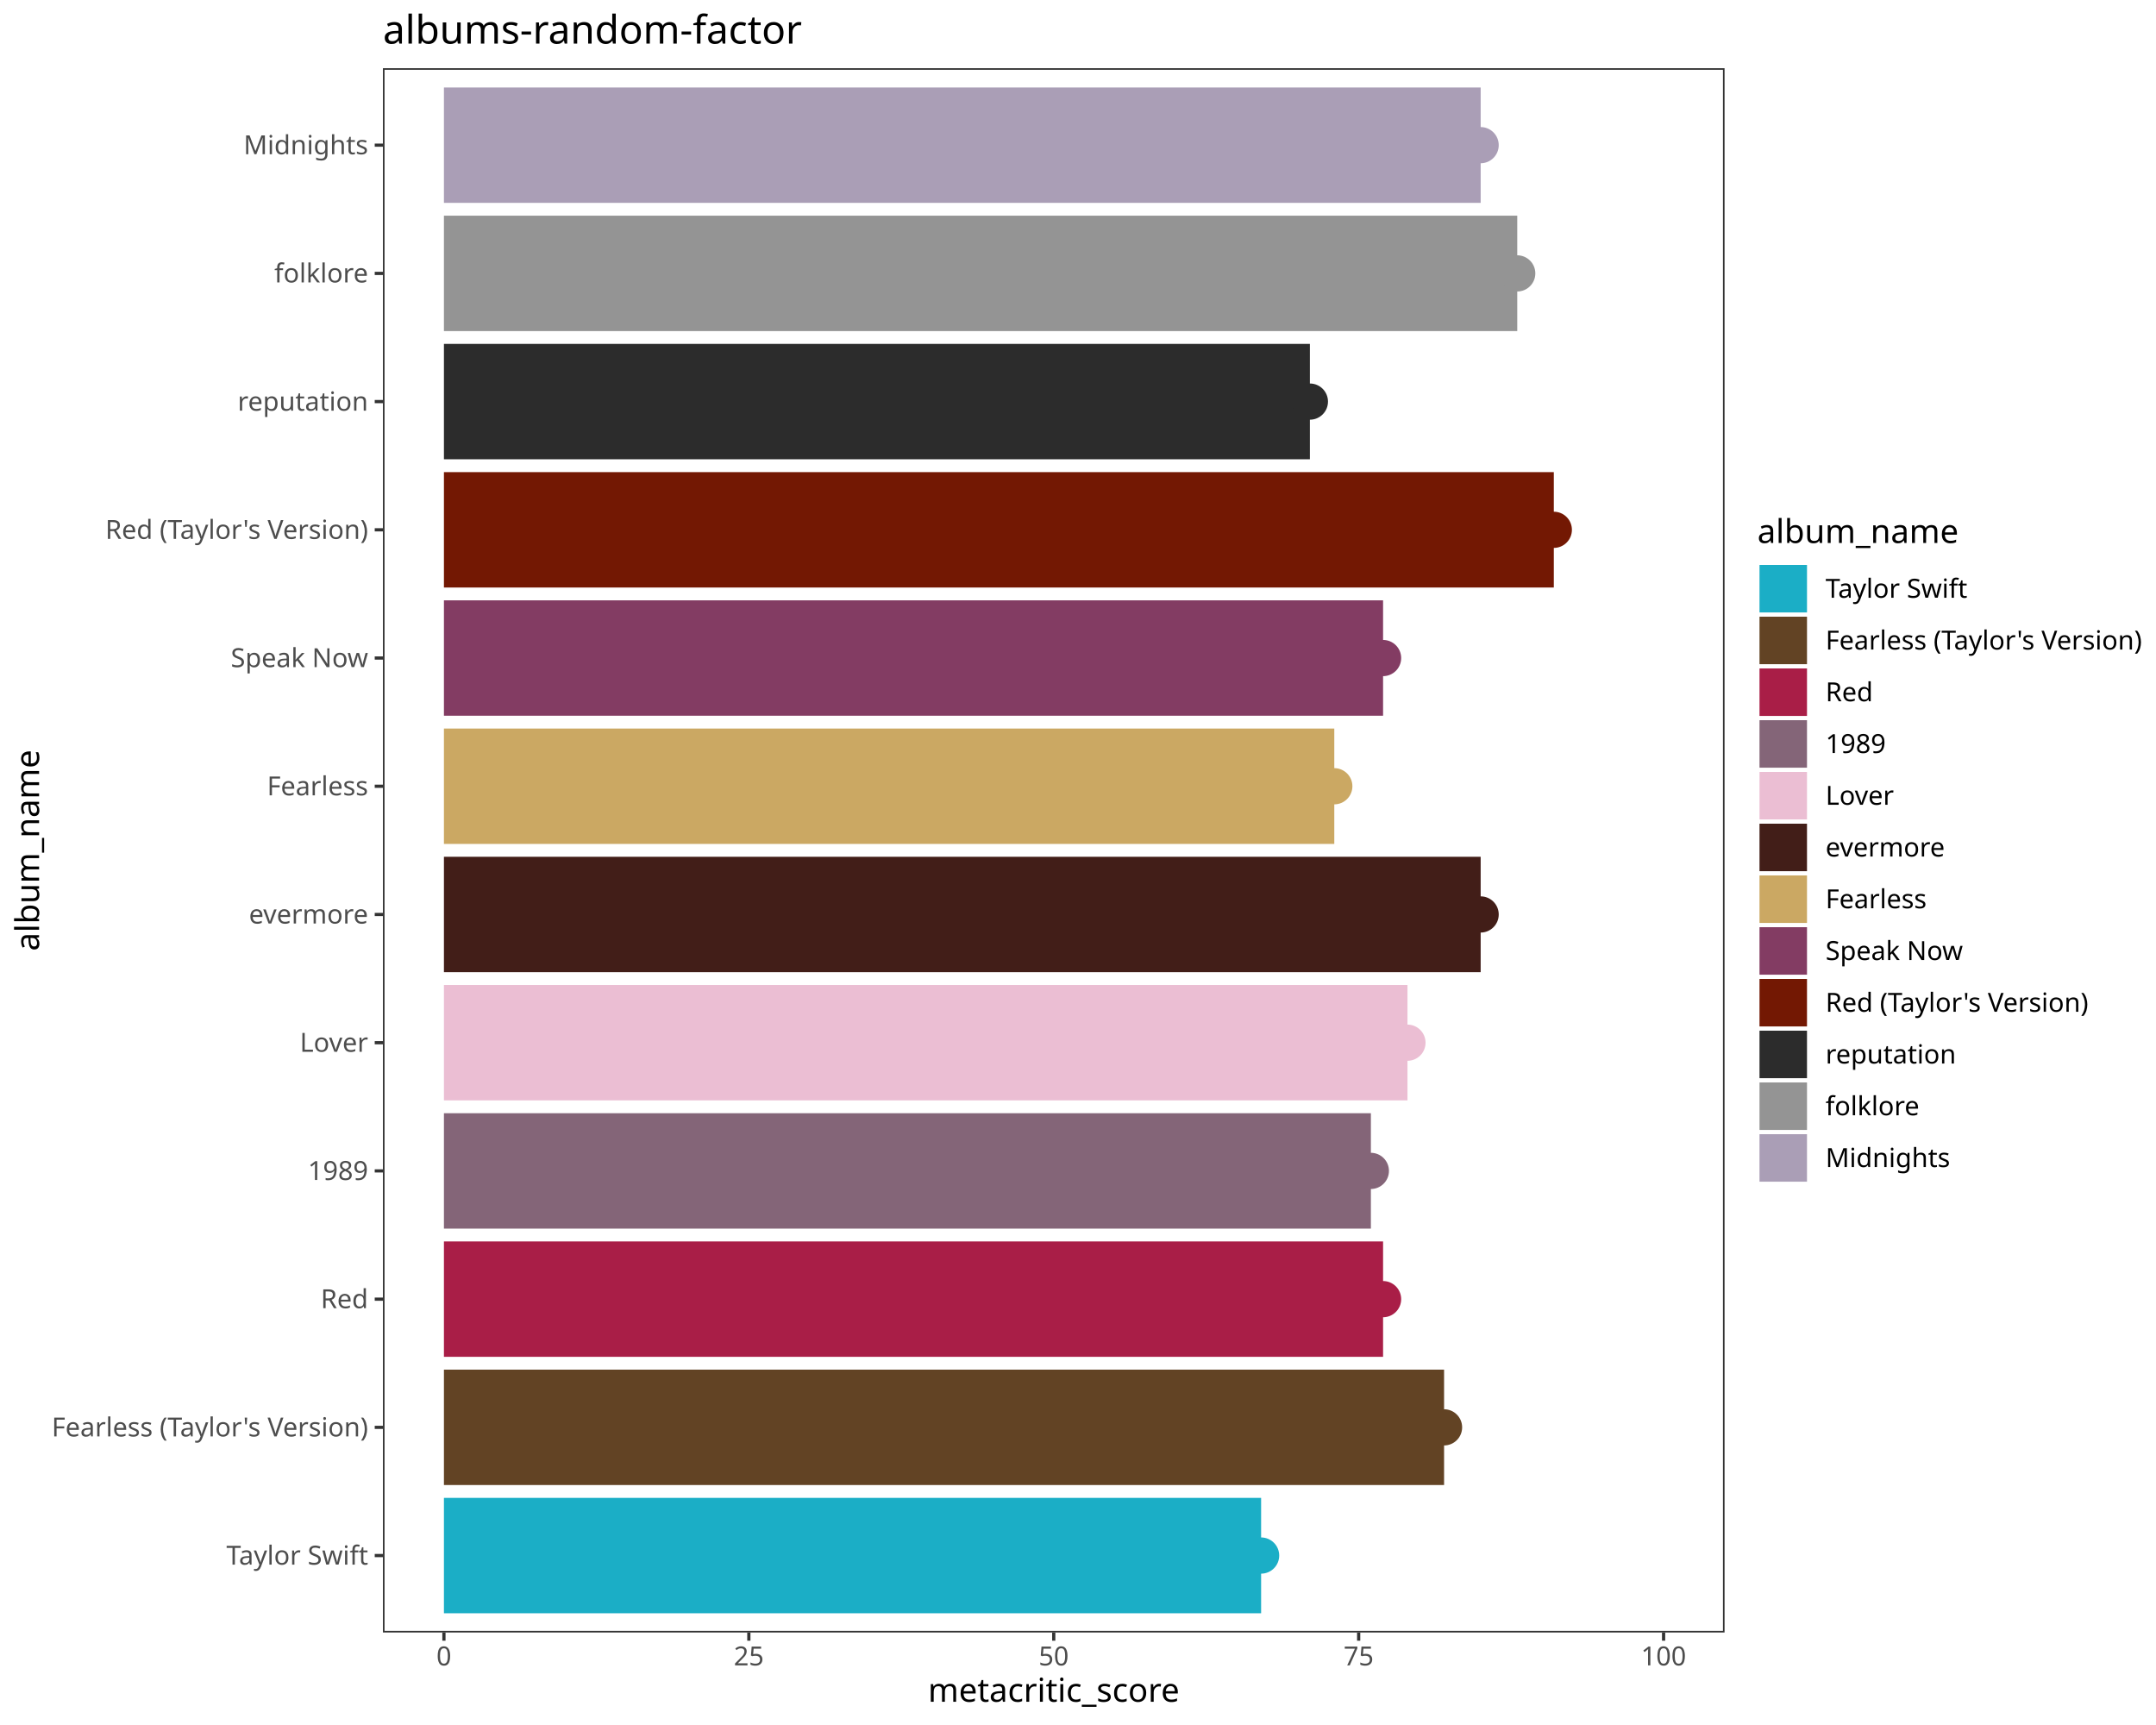
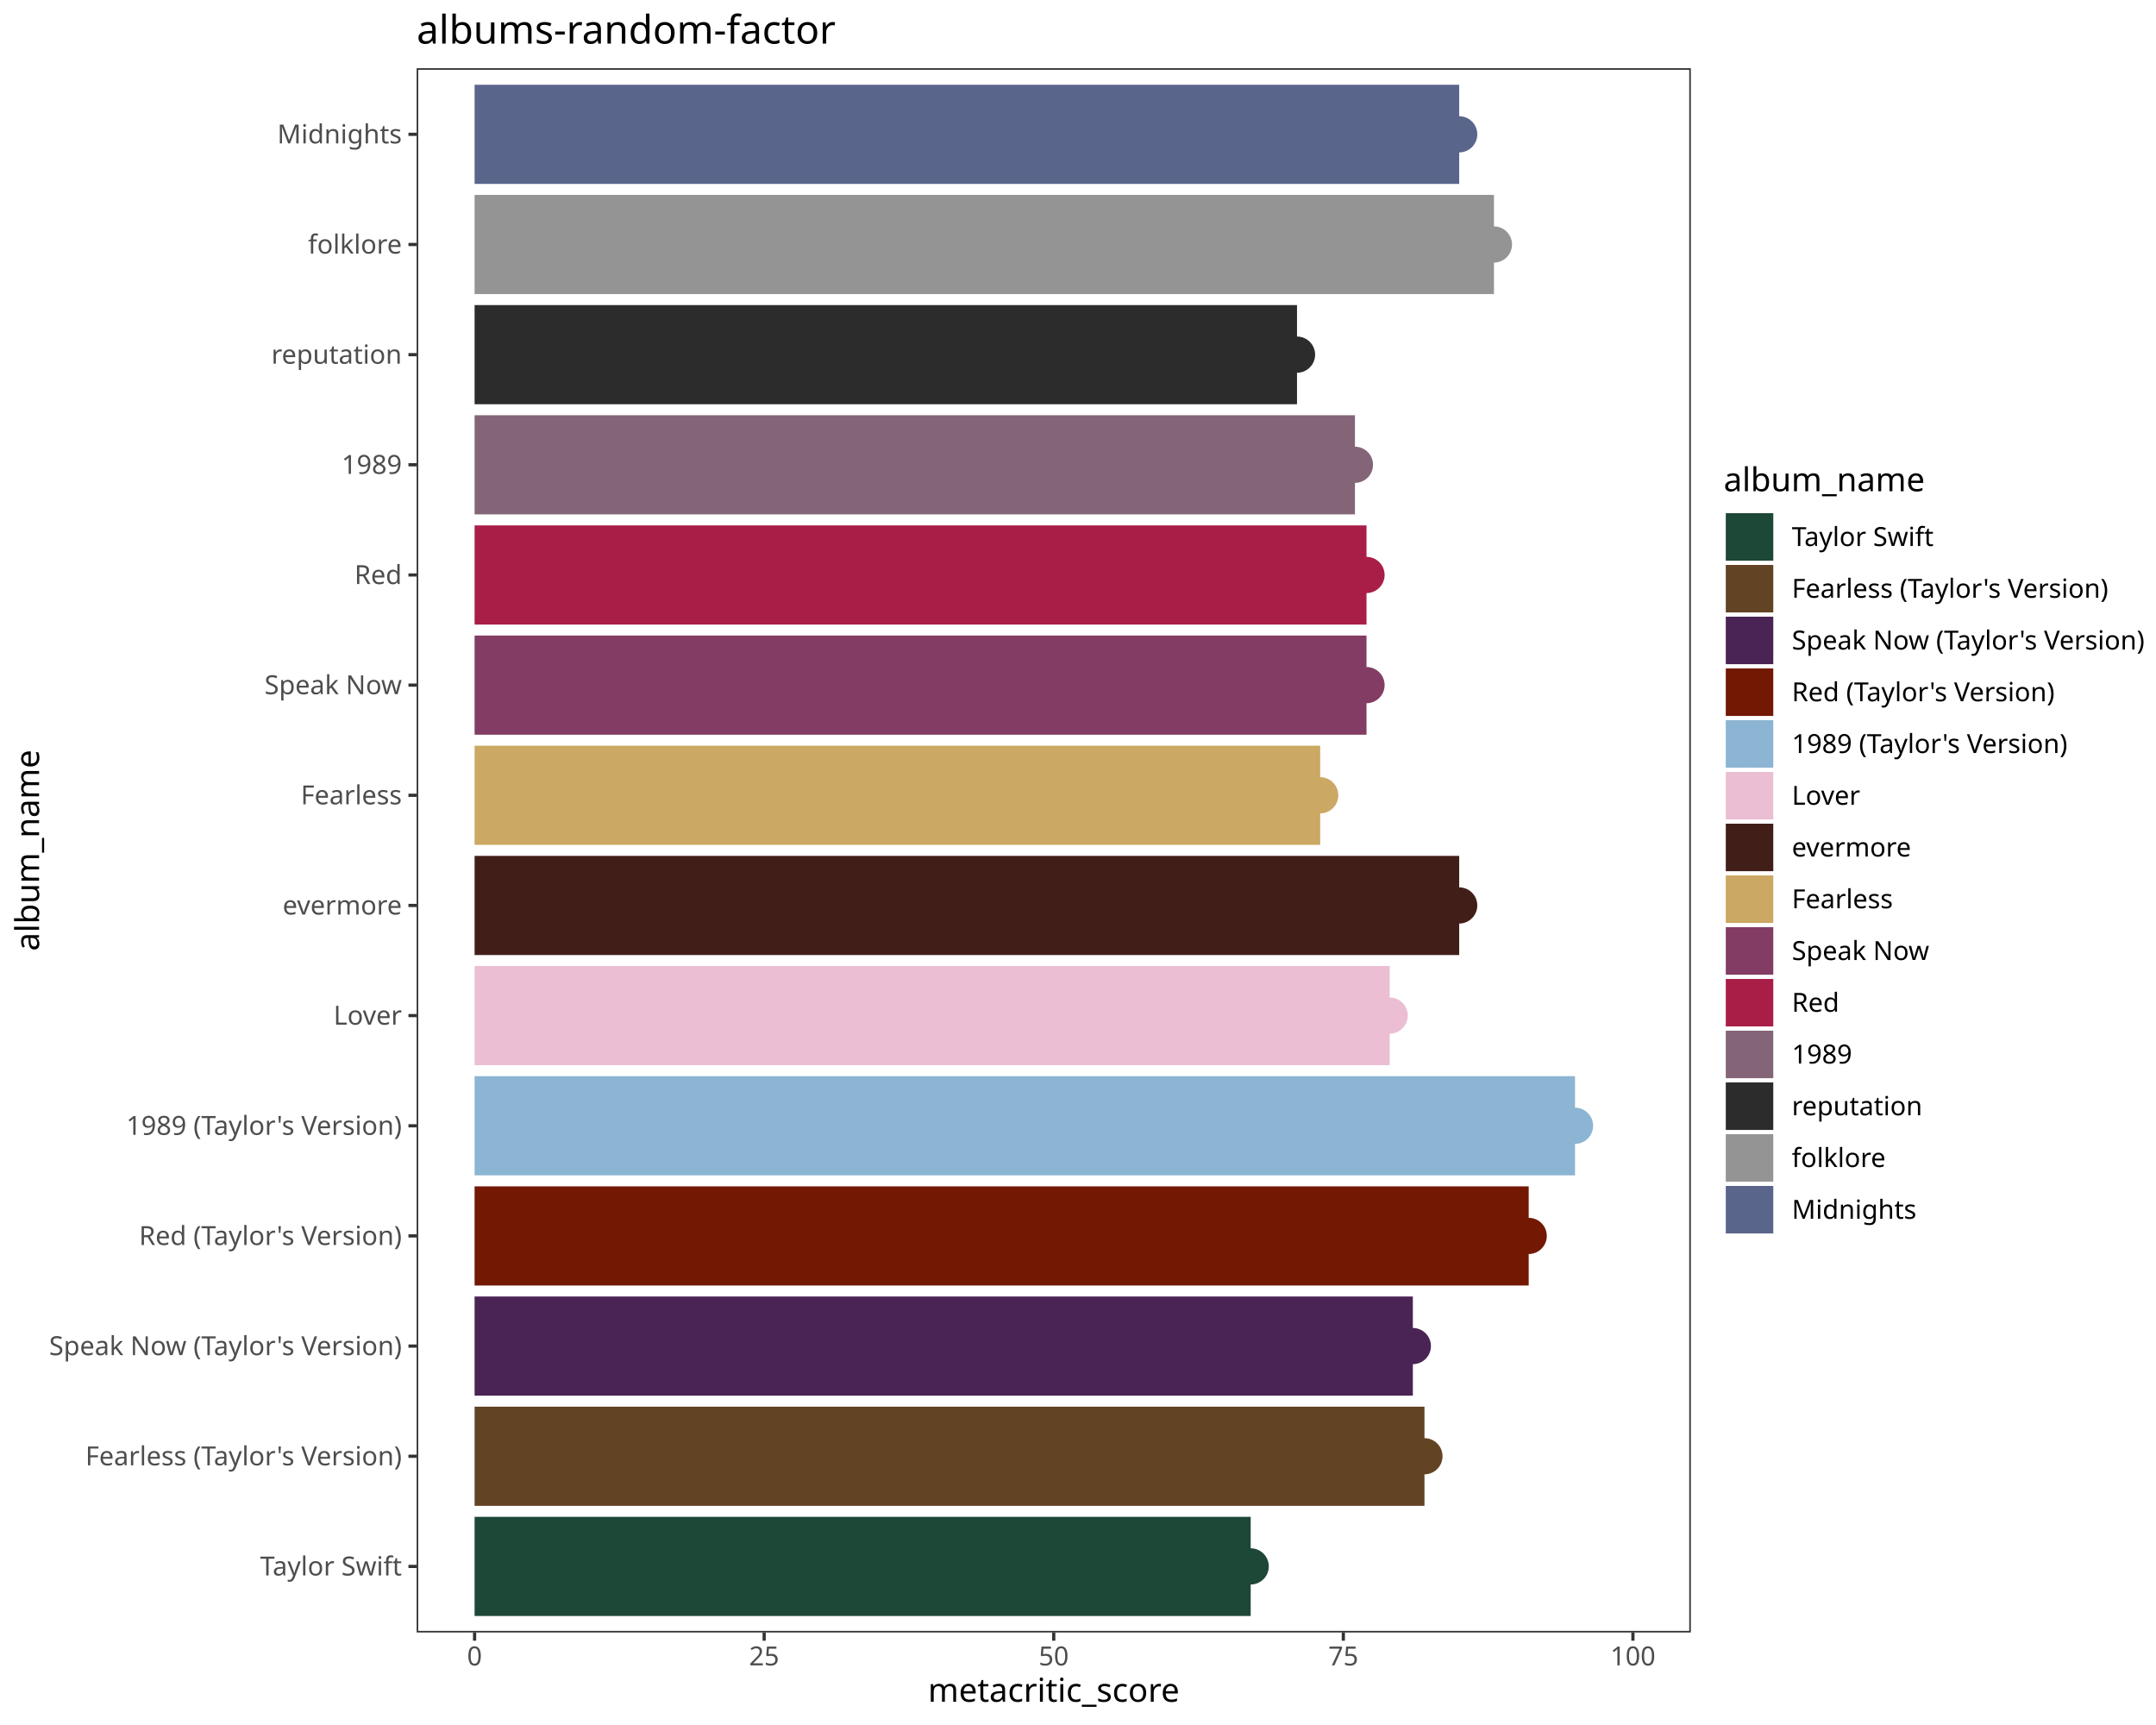
<svg xmlns="http://www.w3.org/2000/svg" class="svglite" data-engine-version="2.0" width="720.00pt" height="576.00pt" viewBox="0 0 720.00 576.00">
  <defs>
    <style type="text/css">
    .svglite line, .svglite polyline, .svglite polygon, .svglite path, .svglite rect, .svglite circle {
      fill: none;
      stroke: #000000;
      stroke-linecap: round;
      stroke-linejoin: round;
      stroke-miterlimit: 10.00;
    }
  </style>
  </defs>
  <rect width="100%" height="100%" style="stroke: none; fill: #FFFFFF;" />
  <defs>
    <clipPath id="cpMC4wMHw3MjAuMDB8MC4wMHw1NzYuMDA=">
      <rect x="0.00" y="0.00" width="720.00" height="576.00" />
    </clipPath>
  </defs>
  <g clip-path="url(#cpMC4wMHw3MjAuMDB8MC4wMHw1NzYuMDA=)">
    <rect x="0.00" y="0.00" width="720.00" height="576.00" style="stroke-width: 1.07; stroke: #FFFFFF; fill: #FFFFFF;" />
  </g>
  <defs>
-     <clipPath id="cpMTI3Ljg4fDU3NS45M3wyMi43OHw1NDUuMTE=">
-       <rect x="127.88" y="22.78" width="448.04" height="522.33" />
+     <clipPath id="cpMTM5LjE0fDU2NC42NnwyMi43OHw1NDUuMTE=">
+       <rect x="139.14" y="22.78" width="425.52" height="522.33" />
    </clipPath>
  </defs>
-   <g clip-path="url(#cpMTI3Ljg4fDU3NS45M3wyMi43OHw1NDUuMTE=)">
-     <rect x="127.88" y="22.78" width="448.04" height="522.33" style="stroke-width: 1.07; stroke: none; fill: #FFFFFF;" />
-     <rect x="148.25" y="500.16" width="272.90" height="38.53" style="stroke-width: 1.07; stroke: none; stroke-linecap: butt; stroke-linejoin: miter; fill: #1BAEC6;" />
-     <rect x="148.25" y="243.27" width="297.34" height="38.53" style="stroke-width: 1.07; stroke: none; stroke-linecap: butt; stroke-linejoin: miter; fill: #CBA863;" />
-     <rect x="148.25" y="200.46" width="313.63" height="38.53" style="stroke-width: 1.07; stroke: none; stroke-linecap: butt; stroke-linejoin: miter; fill: #833C63;" />
-     <rect x="148.25" y="414.53" width="313.63" height="38.53" style="stroke-width: 1.07; stroke: none; stroke-linecap: butt; stroke-linejoin: miter; fill: #A91E47;" />
-     <rect x="148.25" y="371.72" width="309.56" height="38.53" style="stroke-width: 1.07; stroke: none; stroke-linecap: butt; stroke-linejoin: miter; fill: #846578;" />
-     <rect x="148.25" y="114.83" width="289.19" height="38.53" style="stroke-width: 1.07; stroke: none; stroke-linecap: butt; stroke-linejoin: miter; fill: #2C2C2C;" />
-     <rect x="148.25" y="328.90" width="321.78" height="38.53" style="stroke-width: 1.07; stroke: none; stroke-linecap: butt; stroke-linejoin: miter; fill: #EBBED3;" />
-     <rect x="148.25" y="72.02" width="358.44" height="38.53" style="stroke-width: 1.07; stroke: none; stroke-linecap: butt; stroke-linejoin: miter; fill: #949494;" />
-     <rect x="148.25" y="286.09" width="346.22" height="38.53" style="stroke-width: 1.07; stroke: none; stroke-linecap: butt; stroke-linejoin: miter; fill: #421E18;" />
-     <rect x="148.25" y="457.34" width="334.00" height="38.53" style="stroke-width: 1.07; stroke: none; stroke-linecap: butt; stroke-linejoin: miter; fill: #624324;" />
-     <rect x="148.25" y="157.65" width="370.65" height="38.53" style="stroke-width: 1.07; stroke: none; stroke-linecap: butt; stroke-linejoin: miter; fill: #731803;" />
-     <rect x="148.25" y="29.21" width="346.22" height="38.53" style="stroke-width: 1.07; stroke: none; stroke-linecap: butt; stroke-linejoin: miter; fill: #AA9EB6;" />
-     <circle cx="421.15" cy="519.42" r="5.69" style="stroke-width: 0.71; stroke: #1BAEC6; fill: #1BAEC6;" />
-     <circle cx="445.59" cy="262.54" r="5.69" style="stroke-width: 0.71; stroke: #CBA863; fill: #CBA863;" />
-     <circle cx="461.88" cy="219.73" r="5.69" style="stroke-width: 0.71; stroke: #833C63; fill: #833C63;" />
-     <circle cx="461.88" cy="433.80" r="5.69" style="stroke-width: 0.71; stroke: #A91E47; fill: #A91E47;" />
-     <circle cx="457.80" cy="390.98" r="5.69" style="stroke-width: 0.71; stroke: #846578; fill: #846578;" />
-     <circle cx="437.44" cy="134.10" r="5.69" style="stroke-width: 0.71; stroke: #2C2C2C; fill: #2C2C2C;" />
-     <circle cx="470.02" cy="348.17" r="5.69" style="stroke-width: 0.71; stroke: #EBBED3; fill: #EBBED3;" />
-     <circle cx="506.68" cy="91.29" r="5.69" style="stroke-width: 0.71; stroke: #949494; fill: #949494;" />
-     <circle cx="494.46" cy="305.35" r="5.69" style="stroke-width: 0.71; stroke: #421E18; fill: #421E18;" />
-     <circle cx="482.24" cy="476.61" r="5.69" style="stroke-width: 0.71; stroke: #624324; fill: #624324;" />
-     <circle cx="518.90" cy="176.91" r="5.69" style="stroke-width: 0.71; stroke: #731803; fill: #731803;" />
-     <circle cx="494.46" cy="48.47" r="5.69" style="stroke-width: 0.71; stroke: #AA9EB6; fill: #AA9EB6;" />
-     <rect x="127.88" y="22.78" width="448.04" height="522.33" style="stroke-width: 1.07; stroke: #333333;" />
+   <g clip-path="url(#cpMTM5LjE0fDU2NC42NnwyMi43OHw1NDUuMTE=)">
+     <rect x="139.14" y="22.78" width="425.52" height="522.33" style="stroke-width: 1.07; stroke: none; fill: #FFFFFF;" />
+     <rect x="158.49" y="506.49" width="259.18" height="33.11" style="stroke-width: 1.07; stroke: none; stroke-linecap: butt; stroke-linejoin: miter; fill: #1D4737;" />
+     <rect x="158.49" y="249.00" width="282.39" height="33.11" style="stroke-width: 1.07; stroke: none; stroke-linecap: butt; stroke-linejoin: miter; fill: #CBA863;" />
+     <rect x="158.49" y="212.22" width="297.86" height="33.11" style="stroke-width: 1.07; stroke: none; stroke-linecap: butt; stroke-linejoin: miter; fill: #833C63;" />
+     <rect x="158.49" y="175.44" width="297.86" height="33.11" style="stroke-width: 1.07; stroke: none; stroke-linecap: butt; stroke-linejoin: miter; fill: #A91E47;" />
+     <rect x="158.49" y="138.65" width="294.00" height="33.11" style="stroke-width: 1.07; stroke: none; stroke-linecap: butt; stroke-linejoin: miter; fill: #846578;" />
+     <rect x="158.49" y="101.87" width="274.65" height="33.11" style="stroke-width: 1.07; stroke: none; stroke-linecap: butt; stroke-linejoin: miter; fill: #2C2C2C;" />
+     <rect x="158.49" y="322.57" width="305.60" height="33.11" style="stroke-width: 1.07; stroke: none; stroke-linecap: butt; stroke-linejoin: miter; fill: #EBBED3;" />
+     <rect x="158.49" y="65.08" width="340.42" height="33.11" style="stroke-width: 1.07; stroke: none; stroke-linecap: butt; stroke-linejoin: miter; fill: #949494;" />
+     <rect x="158.49" y="285.79" width="328.81" height="33.11" style="stroke-width: 1.07; stroke: none; stroke-linecap: butt; stroke-linejoin: miter; fill: #421E18;" />
+     <rect x="158.49" y="469.71" width="317.21" height="33.11" style="stroke-width: 1.07; stroke: none; stroke-linecap: butt; stroke-linejoin: miter; fill: #624324;" />
+     <rect x="158.49" y="396.14" width="352.02" height="33.11" style="stroke-width: 1.07; stroke: none; stroke-linecap: butt; stroke-linejoin: miter; fill: #731803;" />
+     <rect x="158.49" y="28.30" width="328.81" height="33.11" style="stroke-width: 1.07; stroke: none; stroke-linecap: butt; stroke-linejoin: miter; fill: #5A658B;" />
+     <rect x="158.49" y="432.92" width="313.34" height="33.11" style="stroke-width: 1.07; stroke: none; stroke-linecap: butt; stroke-linejoin: miter; fill: #4A2454;" />
+     <rect x="158.49" y="359.35" width="367.49" height="33.11" style="stroke-width: 1.07; stroke: none; stroke-linecap: butt; stroke-linejoin: miter; fill: #8BB5D2;" />
+     <circle cx="417.67" cy="523.04" r="5.69" style="stroke-width: 0.71; stroke: #1D4737; fill: #1D4737;" />
+     <circle cx="440.88" cy="265.56" r="5.69" style="stroke-width: 0.71; stroke: #CBA863; fill: #CBA863;" />
+     <circle cx="456.35" cy="228.77" r="5.69" style="stroke-width: 0.71; stroke: #833C63; fill: #833C63;" />
+     <circle cx="456.35" cy="191.99" r="5.69" style="stroke-width: 0.71; stroke: #A91E47; fill: #A91E47;" />
+     <circle cx="452.48" cy="155.20" r="5.69" style="stroke-width: 0.71; stroke: #846578; fill: #846578;" />
+     <circle cx="433.14" cy="118.42" r="5.69" style="stroke-width: 0.71; stroke: #2C2C2C; fill: #2C2C2C;" />
+     <circle cx="464.09" cy="339.12" r="5.69" style="stroke-width: 0.71; stroke: #EBBED3; fill: #EBBED3;" />
+     <circle cx="498.90" cy="81.64" r="5.69" style="stroke-width: 0.71; stroke: #949494; fill: #949494;" />
+     <circle cx="487.30" cy="302.34" r="5.69" style="stroke-width: 0.71; stroke: #421E18; fill: #421E18;" />
+     <circle cx="475.69" cy="486.26" r="5.69" style="stroke-width: 0.71; stroke: #624324; fill: #624324;" />
+     <circle cx="510.51" cy="412.69" r="5.69" style="stroke-width: 0.71; stroke: #731803; fill: #731803;" />
+     <circle cx="487.30" cy="44.85" r="5.69" style="stroke-width: 0.71; stroke: #5A658B; fill: #5A658B;" />
+     <circle cx="471.82" cy="449.47" r="5.69" style="stroke-width: 0.71; stroke: #4A2454; fill: #4A2454;" />
+     <circle cx="525.98" cy="375.91" r="5.69" style="stroke-width: 0.71; stroke: #8BB5D2; fill: #8BB5D2;" />
+     <rect x="139.14" y="22.78" width="425.52" height="522.33" style="stroke-width: 1.07; stroke: #333333;" />
  </g>
  <g clip-path="url(#cpMC4wMHw3MjAuMDB8MC4wMHw1NzYuMDA=)">
-     <text x="122.95" y="522.45" text-anchor="end" style="font-size: 8.80px; fill: #4D4D4D; font-family: sans;" textLength="45.97px" lengthAdjust="spacingAndGlyphs">Taylor Swift</text>
-     <text x="122.95" y="479.64" text-anchor="end" style="font-size: 8.80px; fill: #4D4D4D; font-family: sans;" textLength="104.88px" lengthAdjust="spacingAndGlyphs">Fearless (Taylor's Version)</text>
-     <text x="122.95" y="436.82" text-anchor="end" style="font-size: 8.80px; fill: #4D4D4D; font-family: sans;" textLength="16.15px" lengthAdjust="spacingAndGlyphs">Red</text>
-     <text x="122.95" y="394.01" text-anchor="end" style="font-size: 8.80px; fill: #4D4D4D; font-family: sans;" textLength="19.58px" lengthAdjust="spacingAndGlyphs">1989</text>
-     <text x="122.95" y="351.20" text-anchor="end" style="font-size: 8.80px; fill: #4D4D4D; font-family: sans;" textLength="22.02px" lengthAdjust="spacingAndGlyphs">Lover</text>
-     <text x="122.95" y="308.38" text-anchor="end" style="font-size: 8.80px; fill: #4D4D4D; font-family: sans;" textLength="37.18px" lengthAdjust="spacingAndGlyphs">evermore</text>
-     <text x="122.95" y="265.57" text-anchor="end" style="font-size: 8.80px; fill: #4D4D4D; font-family: sans;" textLength="33.75px" lengthAdjust="spacingAndGlyphs">Fearless</text>
-     <text x="122.95" y="222.76" text-anchor="end" style="font-size: 8.80px; fill: #4D4D4D; font-family: sans;" textLength="45.01px" lengthAdjust="spacingAndGlyphs">Speak Now</text>
-     <text x="122.95" y="179.94" text-anchor="end" style="font-size: 8.80px; fill: #4D4D4D; font-family: sans;" textLength="87.27px" lengthAdjust="spacingAndGlyphs">Red (Taylor's Version)</text>
-     <text x="122.95" y="137.13" text-anchor="end" style="font-size: 8.80px; fill: #4D4D4D; font-family: sans;" textLength="39.14px" lengthAdjust="spacingAndGlyphs">reputation</text>
-     <text x="122.95" y="94.31" text-anchor="end" style="font-size: 8.80px; fill: #4D4D4D; font-family: sans;" textLength="28.37px" lengthAdjust="spacingAndGlyphs">folklore</text>
-     <text x="122.95" y="51.50" text-anchor="end" style="font-size: 8.80px; fill: #4D4D4D; font-family: sans;" textLength="37.67px" lengthAdjust="spacingAndGlyphs">Midnights</text>
-     <polyline points="125.14,519.42 127.88,519.42 " style="stroke-width: 1.07; stroke: #333333; stroke-linecap: butt;" />
-     <polyline points="125.14,476.61 127.88,476.61 " style="stroke-width: 1.07; stroke: #333333; stroke-linecap: butt;" />
-     <polyline points="125.14,433.80 127.88,433.80 " style="stroke-width: 1.07; stroke: #333333; stroke-linecap: butt;" />
-     <polyline points="125.14,390.98 127.88,390.98 " style="stroke-width: 1.07; stroke: #333333; stroke-linecap: butt;" />
-     <polyline points="125.14,348.17 127.88,348.17 " style="stroke-width: 1.07; stroke: #333333; stroke-linecap: butt;" />
-     <polyline points="125.14,305.35 127.88,305.35 " style="stroke-width: 1.07; stroke: #333333; stroke-linecap: butt;" />
-     <polyline points="125.14,262.54 127.88,262.54 " style="stroke-width: 1.07; stroke: #333333; stroke-linecap: butt;" />
-     <polyline points="125.14,219.73 127.88,219.73 " style="stroke-width: 1.07; stroke: #333333; stroke-linecap: butt;" />
-     <polyline points="125.14,176.91 127.88,176.91 " style="stroke-width: 1.07; stroke: #333333; stroke-linecap: butt;" />
-     <polyline points="125.14,134.10 127.88,134.10 " style="stroke-width: 1.07; stroke: #333333; stroke-linecap: butt;" />
-     <polyline points="125.14,91.29 127.88,91.29 " style="stroke-width: 1.07; stroke: #333333; stroke-linecap: butt;" />
-     <polyline points="125.14,48.47 127.88,48.47 " style="stroke-width: 1.07; stroke: #333333; stroke-linecap: butt;" />
-     <polyline points="148.25,547.85 148.25,545.11 " style="stroke-width: 1.07; stroke: #333333; stroke-linecap: butt;" />
-     <polyline points="250.08,547.85 250.08,545.11 " style="stroke-width: 1.07; stroke: #333333; stroke-linecap: butt;" />
+     <text x="134.21" y="526.07" text-anchor="end" style="font-size: 8.80px; fill: #4D4D4D; font-family: sans;" textLength="45.97px" lengthAdjust="spacingAndGlyphs">Taylor Swift</text>
+     <text x="134.21" y="489.29" text-anchor="end" style="font-size: 8.80px; fill: #4D4D4D; font-family: sans;" textLength="104.88px" lengthAdjust="spacingAndGlyphs">Fearless (Taylor's Version)</text>
+     <text x="134.21" y="452.50" text-anchor="end" style="font-size: 8.80px; fill: #4D4D4D; font-family: sans;" textLength="116.14px" lengthAdjust="spacingAndGlyphs">Speak Now (Taylor's Version)</text>
+     <text x="134.21" y="415.72" text-anchor="end" style="font-size: 8.80px; fill: #4D4D4D; font-family: sans;" textLength="87.27px" lengthAdjust="spacingAndGlyphs">Red (Taylor's Version)</text>
+     <text x="134.21" y="378.94" text-anchor="end" style="font-size: 8.80px; fill: #4D4D4D; font-family: sans;" textLength="90.71px" lengthAdjust="spacingAndGlyphs">1989 (Taylor's Version)</text>
+     <text x="134.21" y="342.15" text-anchor="end" style="font-size: 8.80px; fill: #4D4D4D; font-family: sans;" textLength="22.02px" lengthAdjust="spacingAndGlyphs">Lover</text>
+     <text x="134.21" y="305.37" text-anchor="end" style="font-size: 8.80px; fill: #4D4D4D; font-family: sans;" textLength="37.18px" lengthAdjust="spacingAndGlyphs">evermore</text>
+     <text x="134.21" y="268.58" text-anchor="end" style="font-size: 8.80px; fill: #4D4D4D; font-family: sans;" textLength="33.75px" lengthAdjust="spacingAndGlyphs">Fearless</text>
+     <text x="134.21" y="231.80" text-anchor="end" style="font-size: 8.80px; fill: #4D4D4D; font-family: sans;" textLength="45.01px" lengthAdjust="spacingAndGlyphs">Speak Now</text>
+     <text x="134.21" y="195.02" text-anchor="end" style="font-size: 8.80px; fill: #4D4D4D; font-family: sans;" textLength="16.15px" lengthAdjust="spacingAndGlyphs">Red</text>
+     <text x="134.21" y="158.23" text-anchor="end" style="font-size: 8.80px; fill: #4D4D4D; font-family: sans;" textLength="19.58px" lengthAdjust="spacingAndGlyphs">1989</text>
+     <text x="134.21" y="121.45" text-anchor="end" style="font-size: 8.80px; fill: #4D4D4D; font-family: sans;" textLength="39.14px" lengthAdjust="spacingAndGlyphs">reputation</text>
+     <text x="134.21" y="84.67" text-anchor="end" style="font-size: 8.80px; fill: #4D4D4D; font-family: sans;" textLength="28.37px" lengthAdjust="spacingAndGlyphs">folklore</text>
+     <text x="134.21" y="47.88" text-anchor="end" style="font-size: 8.80px; fill: #4D4D4D; font-family: sans;" textLength="37.67px" lengthAdjust="spacingAndGlyphs">Midnights</text>
+     <polyline points="136.40,523.04 139.14,523.04 " style="stroke-width: 1.07; stroke: #333333; stroke-linecap: butt;" />
+     <polyline points="136.40,486.26 139.14,486.26 " style="stroke-width: 1.07; stroke: #333333; stroke-linecap: butt;" />
+     <polyline points="136.40,449.47 139.14,449.47 " style="stroke-width: 1.07; stroke: #333333; stroke-linecap: butt;" />
+     <polyline points="136.40,412.69 139.14,412.69 " style="stroke-width: 1.07; stroke: #333333; stroke-linecap: butt;" />
+     <polyline points="136.40,375.91 139.14,375.91 " style="stroke-width: 1.07; stroke: #333333; stroke-linecap: butt;" />
+     <polyline points="136.40,339.12 139.14,339.12 " style="stroke-width: 1.07; stroke: #333333; stroke-linecap: butt;" />
+     <polyline points="136.40,302.34 139.14,302.34 " style="stroke-width: 1.07; stroke: #333333; stroke-linecap: butt;" />
+     <polyline points="136.40,265.56 139.14,265.56 " style="stroke-width: 1.07; stroke: #333333; stroke-linecap: butt;" />
+     <polyline points="136.40,228.77 139.14,228.77 " style="stroke-width: 1.07; stroke: #333333; stroke-linecap: butt;" />
+     <polyline points="136.40,191.99 139.14,191.99 " style="stroke-width: 1.07; stroke: #333333; stroke-linecap: butt;" />
+     <polyline points="136.40,155.20 139.14,155.20 " style="stroke-width: 1.07; stroke: #333333; stroke-linecap: butt;" />
+     <polyline points="136.40,118.42 139.14,118.42 " style="stroke-width: 1.07; stroke: #333333; stroke-linecap: butt;" />
+     <polyline points="136.40,81.64 139.14,81.64 " style="stroke-width: 1.07; stroke: #333333; stroke-linecap: butt;" />
+     <polyline points="136.40,44.85 139.14,44.85 " style="stroke-width: 1.07; stroke: #333333; stroke-linecap: butt;" />
+     <polyline points="158.49,547.85 158.49,545.11 " style="stroke-width: 1.07; stroke: #333333; stroke-linecap: butt;" />
+     <polyline points="255.19,547.85 255.19,545.11 " style="stroke-width: 1.07; stroke: #333333; stroke-linecap: butt;" />
    <polyline points="351.90,547.85 351.90,545.11 " style="stroke-width: 1.07; stroke: #333333; stroke-linecap: butt;" />
-     <polyline points="453.73,547.85 453.73,545.11 " style="stroke-width: 1.07; stroke: #333333; stroke-linecap: butt;" />
-     <polyline points="555.56,547.85 555.56,545.11 " style="stroke-width: 1.07; stroke: #333333; stroke-linecap: butt;" />
-     <text x="148.25" y="556.10" text-anchor="middle" style="font-size: 8.80px; fill: #4D4D4D; font-family: sans;" textLength="4.89px" lengthAdjust="spacingAndGlyphs">0</text>
-     <text x="250.08" y="556.10" text-anchor="middle" style="font-size: 8.80px; fill: #4D4D4D; font-family: sans;" textLength="9.79px" lengthAdjust="spacingAndGlyphs">25</text>
+     <polyline points="448.61,547.85 448.61,545.11 " style="stroke-width: 1.07; stroke: #333333; stroke-linecap: butt;" />
+     <polyline points="545.32,547.85 545.32,545.11 " style="stroke-width: 1.07; stroke: #333333; stroke-linecap: butt;" />
+     <text x="158.49" y="556.10" text-anchor="middle" style="font-size: 8.80px; fill: #4D4D4D; font-family: sans;" textLength="4.89px" lengthAdjust="spacingAndGlyphs">0</text>
+     <text x="255.19" y="556.10" text-anchor="middle" style="font-size: 8.80px; fill: #4D4D4D; font-family: sans;" textLength="9.79px" lengthAdjust="spacingAndGlyphs">25</text>
    <text x="351.90" y="556.10" text-anchor="middle" style="font-size: 8.80px; fill: #4D4D4D; font-family: sans;" textLength="9.79px" lengthAdjust="spacingAndGlyphs">50</text>
-     <text x="453.73" y="556.10" text-anchor="middle" style="font-size: 8.80px; fill: #4D4D4D; font-family: sans;" textLength="9.79px" lengthAdjust="spacingAndGlyphs">75</text>
-     <text x="555.56" y="556.10" text-anchor="middle" style="font-size: 8.80px; fill: #4D4D4D; font-family: sans;" textLength="14.68px" lengthAdjust="spacingAndGlyphs">100</text>
+     <text x="448.61" y="556.10" text-anchor="middle" style="font-size: 8.80px; fill: #4D4D4D; font-family: sans;" textLength="9.79px" lengthAdjust="spacingAndGlyphs">75</text>
+     <text x="545.32" y="556.10" text-anchor="middle" style="font-size: 8.80px; fill: #4D4D4D; font-family: sans;" textLength="14.68px" lengthAdjust="spacingAndGlyphs">100</text>
    <text x="351.90" y="568.24" text-anchor="middle" style="font-size: 11.00px; font-family: sans;" textLength="80.10px" lengthAdjust="spacingAndGlyphs">metacritic_score</text>
    <text transform="translate(13.05,283.95) rotate(-90)" text-anchor="middle" style="font-size: 11.00px; font-family: sans;" textLength="63.60px" lengthAdjust="spacingAndGlyphs">album_name</text>
-     <rect x="586.88" y="172.60" width="127.64" height="222.69" style="stroke-width: 1.07; stroke: none; fill: #FFFFFF;" />
-     <text x="586.88" y="181.31" style="font-size: 11.00px; font-family: sans;" textLength="63.60px" lengthAdjust="spacingAndGlyphs">album_name</text>
-     <rect x="586.88" y="187.93" width="17.28" height="17.28" style="stroke-width: 1.07; stroke: none; fill: #FFFFFF;" />
-     <rect x="587.59" y="188.64" width="15.86" height="15.86" style="stroke-width: 1.07; stroke: none; stroke-linecap: butt; stroke-linejoin: miter; fill: #1BAEC6;" />
-     <circle cx="595.52" cy="196.57" r="5.69" style="stroke-width: 0.71; stroke: #1BAEC6; fill: #1BAEC6;" />
-     <rect x="586.88" y="205.21" width="17.28" height="17.28" style="stroke-width: 1.07; stroke: none; fill: #FFFFFF;" />
-     <rect x="587.59" y="205.92" width="15.86" height="15.86" style="stroke-width: 1.07; stroke: none; stroke-linecap: butt; stroke-linejoin: miter; fill: #624324;" />
-     <circle cx="595.52" cy="213.85" r="5.69" style="stroke-width: 0.71; stroke: #624324; fill: #624324;" />
-     <rect x="586.88" y="222.49" width="17.28" height="17.28" style="stroke-width: 1.07; stroke: none; fill: #FFFFFF;" />
-     <rect x="587.59" y="223.20" width="15.86" height="15.86" style="stroke-width: 1.07; stroke: none; stroke-linecap: butt; stroke-linejoin: miter; fill: #A91E47;" />
-     <circle cx="595.52" cy="231.13" r="5.69" style="stroke-width: 0.71; stroke: #A91E47; fill: #A91E47;" />
-     <rect x="586.88" y="239.77" width="17.28" height="17.28" style="stroke-width: 1.07; stroke: none; fill: #FFFFFF;" />
-     <rect x="587.59" y="240.48" width="15.86" height="15.86" style="stroke-width: 1.07; stroke: none; stroke-linecap: butt; stroke-linejoin: miter; fill: #846578;" />
-     <circle cx="595.52" cy="248.41" r="5.69" style="stroke-width: 0.71; stroke: #846578; fill: #846578;" />
-     <rect x="586.88" y="257.05" width="17.28" height="17.28" style="stroke-width: 1.07; stroke: none; fill: #FFFFFF;" />
-     <rect x="587.59" y="257.76" width="15.86" height="15.86" style="stroke-width: 1.07; stroke: none; stroke-linecap: butt; stroke-linejoin: miter; fill: #EBBED3;" />
-     <circle cx="595.52" cy="265.69" r="5.69" style="stroke-width: 0.71; stroke: #EBBED3; fill: #EBBED3;" />
-     <rect x="586.88" y="274.33" width="17.28" height="17.28" style="stroke-width: 1.07; stroke: none; fill: #FFFFFF;" />
-     <rect x="587.59" y="275.04" width="15.86" height="15.86" style="stroke-width: 1.07; stroke: none; stroke-linecap: butt; stroke-linejoin: miter; fill: #421E18;" />
-     <circle cx="595.52" cy="282.97" r="5.69" style="stroke-width: 0.71; stroke: #421E18; fill: #421E18;" />
-     <rect x="586.88" y="291.61" width="17.28" height="17.28" style="stroke-width: 1.07; stroke: none; fill: #FFFFFF;" />
-     <rect x="587.59" y="292.32" width="15.86" height="15.86" style="stroke-width: 1.07; stroke: none; stroke-linecap: butt; stroke-linejoin: miter; fill: #CBA863;" />
-     <circle cx="595.52" cy="300.25" r="5.69" style="stroke-width: 0.71; stroke: #CBA863; fill: #CBA863;" />
-     <rect x="586.88" y="308.89" width="17.28" height="17.28" style="stroke-width: 1.07; stroke: none; fill: #FFFFFF;" />
-     <rect x="587.59" y="309.60" width="15.86" height="15.86" style="stroke-width: 1.07; stroke: none; stroke-linecap: butt; stroke-linejoin: miter; fill: #833C63;" />
-     <circle cx="595.52" cy="317.53" r="5.69" style="stroke-width: 0.71; stroke: #833C63; fill: #833C63;" />
-     <rect x="586.88" y="326.17" width="17.28" height="17.28" style="stroke-width: 1.07; stroke: none; fill: #FFFFFF;" />
-     <rect x="587.59" y="326.88" width="15.86" height="15.86" style="stroke-width: 1.07; stroke: none; stroke-linecap: butt; stroke-linejoin: miter; fill: #731803;" />
-     <circle cx="595.52" cy="334.81" r="5.69" style="stroke-width: 0.71; stroke: #731803; fill: #731803;" />
-     <rect x="586.88" y="343.45" width="17.28" height="17.28" style="stroke-width: 1.07; stroke: none; fill: #FFFFFF;" />
-     <rect x="587.59" y="344.16" width="15.86" height="15.86" style="stroke-width: 1.07; stroke: none; stroke-linecap: butt; stroke-linejoin: miter; fill: #2C2C2C;" />
-     <circle cx="595.52" cy="352.09" r="5.69" style="stroke-width: 0.71; stroke: #2C2C2C; fill: #2C2C2C;" />
-     <rect x="586.88" y="360.73" width="17.28" height="17.28" style="stroke-width: 1.07; stroke: none; fill: #FFFFFF;" />
-     <rect x="587.59" y="361.44" width="15.86" height="15.86" style="stroke-width: 1.07; stroke: none; stroke-linecap: butt; stroke-linejoin: miter; fill: #949494;" />
-     <circle cx="595.52" cy="369.37" r="5.69" style="stroke-width: 0.71; stroke: #949494; fill: #949494;" />
-     <rect x="586.88" y="378.01" width="17.28" height="17.28" style="stroke-width: 1.07; stroke: none; fill: #FFFFFF;" />
-     <rect x="587.59" y="378.72" width="15.86" height="15.86" style="stroke-width: 1.07; stroke: none; stroke-linecap: butt; stroke-linejoin: miter; fill: #AA9EB6;" />
-     <circle cx="595.52" cy="386.65" r="5.69" style="stroke-width: 0.71; stroke: #AA9EB6; fill: #AA9EB6;" />
-     <text x="609.64" y="199.60" style="font-size: 8.80px; font-family: sans;" textLength="45.97px" lengthAdjust="spacingAndGlyphs">Taylor Swift</text>
-     <text x="609.64" y="216.88" style="font-size: 8.80px; font-family: sans;" textLength="104.88px" lengthAdjust="spacingAndGlyphs">Fearless (Taylor's Version)</text>
-     <text x="609.64" y="234.16" style="font-size: 8.80px; font-family: sans;" textLength="16.15px" lengthAdjust="spacingAndGlyphs">Red</text>
-     <text x="609.64" y="251.44" style="font-size: 8.80px; font-family: sans;" textLength="19.58px" lengthAdjust="spacingAndGlyphs">1989</text>
-     <text x="609.64" y="268.72" style="font-size: 8.80px; font-family: sans;" textLength="22.02px" lengthAdjust="spacingAndGlyphs">Lover</text>
-     <text x="609.64" y="286.00" style="font-size: 8.80px; font-family: sans;" textLength="37.18px" lengthAdjust="spacingAndGlyphs">evermore</text>
-     <text x="609.64" y="303.28" style="font-size: 8.80px; font-family: sans;" textLength="33.75px" lengthAdjust="spacingAndGlyphs">Fearless</text>
-     <text x="609.64" y="320.56" style="font-size: 8.80px; font-family: sans;" textLength="45.01px" lengthAdjust="spacingAndGlyphs">Speak Now</text>
-     <text x="609.64" y="337.84" style="font-size: 8.80px; font-family: sans;" textLength="87.27px" lengthAdjust="spacingAndGlyphs">Red (Taylor's Version)</text>
-     <text x="609.64" y="355.12" style="font-size: 8.80px; font-family: sans;" textLength="39.14px" lengthAdjust="spacingAndGlyphs">reputation</text>
-     <text x="609.64" y="372.40" style="font-size: 8.80px; font-family: sans;" textLength="28.37px" lengthAdjust="spacingAndGlyphs">folklore</text>
-     <text x="609.64" y="389.68" style="font-size: 8.80px; font-family: sans;" textLength="37.67px" lengthAdjust="spacingAndGlyphs">Midnights</text>
-     <text x="127.88" y="14.56" style="font-size: 13.20px; font-family: sans;" textLength="129.14px" lengthAdjust="spacingAndGlyphs">albums-random-factor</text>
+     <rect x="575.62" y="155.32" width="138.90" height="257.25" style="stroke-width: 1.07; stroke: none; fill: #FFFFFF;" />
+     <text x="575.62" y="164.03" style="font-size: 11.00px; font-family: sans;" textLength="63.60px" lengthAdjust="spacingAndGlyphs">album_name</text>
+     <rect x="575.62" y="170.65" width="17.28" height="17.28" style="stroke-width: 1.07; stroke: none; fill: #FFFFFF;" />
+     <rect x="576.33" y="171.36" width="15.86" height="15.86" style="stroke-width: 1.07; stroke: none; stroke-linecap: butt; stroke-linejoin: miter; fill: #1D4737;" />
+     <circle cx="584.26" cy="179.29" r="5.69" style="stroke-width: 0.71; stroke: #1D4737; fill: #1D4737;" />
+     <rect x="575.62" y="187.93" width="17.28" height="17.28" style="stroke-width: 1.07; stroke: none; fill: #FFFFFF;" />
+     <rect x="576.33" y="188.64" width="15.86" height="15.86" style="stroke-width: 1.07; stroke: none; stroke-linecap: butt; stroke-linejoin: miter; fill: #624324;" />
+     <circle cx="584.26" cy="196.57" r="5.69" style="stroke-width: 0.71; stroke: #624324; fill: #624324;" />
+     <rect x="575.62" y="205.21" width="17.28" height="17.28" style="stroke-width: 1.07; stroke: none; fill: #FFFFFF;" />
+     <rect x="576.33" y="205.92" width="15.86" height="15.86" style="stroke-width: 1.07; stroke: none; stroke-linecap: butt; stroke-linejoin: miter; fill: #4A2454;" />
+     <circle cx="584.26" cy="213.85" r="5.69" style="stroke-width: 0.71; stroke: #4A2454; fill: #4A2454;" />
+     <rect x="575.62" y="222.49" width="17.28" height="17.28" style="stroke-width: 1.07; stroke: none; fill: #FFFFFF;" />
+     <rect x="576.33" y="223.20" width="15.86" height="15.86" style="stroke-width: 1.07; stroke: none; stroke-linecap: butt; stroke-linejoin: miter; fill: #731803;" />
+     <circle cx="584.26" cy="231.13" r="5.69" style="stroke-width: 0.71; stroke: #731803; fill: #731803;" />
+     <rect x="575.62" y="239.77" width="17.28" height="17.28" style="stroke-width: 1.07; stroke: none; fill: #FFFFFF;" />
+     <rect x="576.33" y="240.48" width="15.86" height="15.86" style="stroke-width: 1.07; stroke: none; stroke-linecap: butt; stroke-linejoin: miter; fill: #8BB5D2;" />
+     <circle cx="584.26" cy="248.41" r="5.69" style="stroke-width: 0.71; stroke: #8BB5D2; fill: #8BB5D2;" />
+     <rect x="575.62" y="257.05" width="17.28" height="17.28" style="stroke-width: 1.07; stroke: none; fill: #FFFFFF;" />
+     <rect x="576.33" y="257.76" width="15.86" height="15.86" style="stroke-width: 1.07; stroke: none; stroke-linecap: butt; stroke-linejoin: miter; fill: #EBBED3;" />
+     <circle cx="584.26" cy="265.69" r="5.69" style="stroke-width: 0.71; stroke: #EBBED3; fill: #EBBED3;" />
+     <rect x="575.62" y="274.33" width="17.28" height="17.28" style="stroke-width: 1.07; stroke: none; fill: #FFFFFF;" />
+     <rect x="576.33" y="275.04" width="15.86" height="15.86" style="stroke-width: 1.07; stroke: none; stroke-linecap: butt; stroke-linejoin: miter; fill: #421E18;" />
+     <circle cx="584.26" cy="282.97" r="5.69" style="stroke-width: 0.71; stroke: #421E18; fill: #421E18;" />
+     <rect x="575.62" y="291.61" width="17.28" height="17.28" style="stroke-width: 1.07; stroke: none; fill: #FFFFFF;" />
+     <rect x="576.33" y="292.32" width="15.86" height="15.86" style="stroke-width: 1.07; stroke: none; stroke-linecap: butt; stroke-linejoin: miter; fill: #CBA863;" />
+     <circle cx="584.26" cy="300.25" r="5.69" style="stroke-width: 0.71; stroke: #CBA863; fill: #CBA863;" />
+     <rect x="575.62" y="308.89" width="17.28" height="17.28" style="stroke-width: 1.07; stroke: none; fill: #FFFFFF;" />
+     <rect x="576.33" y="309.60" width="15.86" height="15.86" style="stroke-width: 1.07; stroke: none; stroke-linecap: butt; stroke-linejoin: miter; fill: #833C63;" />
+     <circle cx="584.26" cy="317.53" r="5.69" style="stroke-width: 0.71; stroke: #833C63; fill: #833C63;" />
+     <rect x="575.62" y="326.17" width="17.28" height="17.28" style="stroke-width: 1.07; stroke: none; fill: #FFFFFF;" />
+     <rect x="576.33" y="326.88" width="15.86" height="15.86" style="stroke-width: 1.07; stroke: none; stroke-linecap: butt; stroke-linejoin: miter; fill: #A91E47;" />
+     <circle cx="584.26" cy="334.81" r="5.69" style="stroke-width: 0.71; stroke: #A91E47; fill: #A91E47;" />
+     <rect x="575.62" y="343.45" width="17.28" height="17.28" style="stroke-width: 1.07; stroke: none; fill: #FFFFFF;" />
+     <rect x="576.33" y="344.16" width="15.86" height="15.86" style="stroke-width: 1.07; stroke: none; stroke-linecap: butt; stroke-linejoin: miter; fill: #846578;" />
+     <circle cx="584.26" cy="352.09" r="5.69" style="stroke-width: 0.71; stroke: #846578; fill: #846578;" />
+     <rect x="575.62" y="360.73" width="17.28" height="17.28" style="stroke-width: 1.07; stroke: none; fill: #FFFFFF;" />
+     <rect x="576.33" y="361.44" width="15.86" height="15.86" style="stroke-width: 1.07; stroke: none; stroke-linecap: butt; stroke-linejoin: miter; fill: #2C2C2C;" />
+     <circle cx="584.26" cy="369.37" r="5.69" style="stroke-width: 0.71; stroke: #2C2C2C; fill: #2C2C2C;" />
+     <rect x="575.62" y="378.01" width="17.28" height="17.28" style="stroke-width: 1.07; stroke: none; fill: #FFFFFF;" />
+     <rect x="576.33" y="378.72" width="15.86" height="15.86" style="stroke-width: 1.07; stroke: none; stroke-linecap: butt; stroke-linejoin: miter; fill: #949494;" />
+     <circle cx="584.26" cy="386.65" r="5.69" style="stroke-width: 0.71; stroke: #949494; fill: #949494;" />
+     <rect x="575.62" y="395.29" width="17.28" height="17.28" style="stroke-width: 1.07; stroke: none; fill: #FFFFFF;" />
+     <rect x="576.33" y="396.00" width="15.86" height="15.86" style="stroke-width: 1.07; stroke: none; stroke-linecap: butt; stroke-linejoin: miter; fill: #5A658B;" />
+     <circle cx="584.26" cy="403.93" r="5.69" style="stroke-width: 0.71; stroke: #5A658B; fill: #5A658B;" />
+     <text x="598.38" y="182.32" style="font-size: 8.80px; font-family: sans;" textLength="45.97px" lengthAdjust="spacingAndGlyphs">Taylor Swift</text>
+     <text x="598.38" y="199.60" style="font-size: 8.80px; font-family: sans;" textLength="104.88px" lengthAdjust="spacingAndGlyphs">Fearless (Taylor's Version)</text>
+     <text x="598.38" y="216.88" style="font-size: 8.80px; font-family: sans;" textLength="116.14px" lengthAdjust="spacingAndGlyphs">Speak Now (Taylor's Version)</text>
+     <text x="598.38" y="234.16" style="font-size: 8.80px; font-family: sans;" textLength="87.27px" lengthAdjust="spacingAndGlyphs">Red (Taylor's Version)</text>
+     <text x="598.38" y="251.44" style="font-size: 8.80px; font-family: sans;" textLength="90.71px" lengthAdjust="spacingAndGlyphs">1989 (Taylor's Version)</text>
+     <text x="598.38" y="268.72" style="font-size: 8.80px; font-family: sans;" textLength="22.02px" lengthAdjust="spacingAndGlyphs">Lover</text>
+     <text x="598.38" y="286.00" style="font-size: 8.80px; font-family: sans;" textLength="37.18px" lengthAdjust="spacingAndGlyphs">evermore</text>
+     <text x="598.38" y="303.28" style="font-size: 8.80px; font-family: sans;" textLength="33.75px" lengthAdjust="spacingAndGlyphs">Fearless</text>
+     <text x="598.38" y="320.56" style="font-size: 8.80px; font-family: sans;" textLength="45.01px" lengthAdjust="spacingAndGlyphs">Speak Now</text>
+     <text x="598.38" y="337.84" style="font-size: 8.80px; font-family: sans;" textLength="16.15px" lengthAdjust="spacingAndGlyphs">Red</text>
+     <text x="598.38" y="355.12" style="font-size: 8.80px; font-family: sans;" textLength="19.58px" lengthAdjust="spacingAndGlyphs">1989</text>
+     <text x="598.38" y="372.40" style="font-size: 8.80px; font-family: sans;" textLength="39.14px" lengthAdjust="spacingAndGlyphs">reputation</text>
+     <text x="598.38" y="389.68" style="font-size: 8.80px; font-family: sans;" textLength="28.37px" lengthAdjust="spacingAndGlyphs">folklore</text>
+     <text x="598.38" y="406.96" style="font-size: 8.80px; font-family: sans;" textLength="37.67px" lengthAdjust="spacingAndGlyphs">Midnights</text>
+     <text x="139.14" y="14.56" style="font-size: 13.20px; font-family: sans;" textLength="129.14px" lengthAdjust="spacingAndGlyphs">albums-random-factor</text>
  </g>
</svg>
